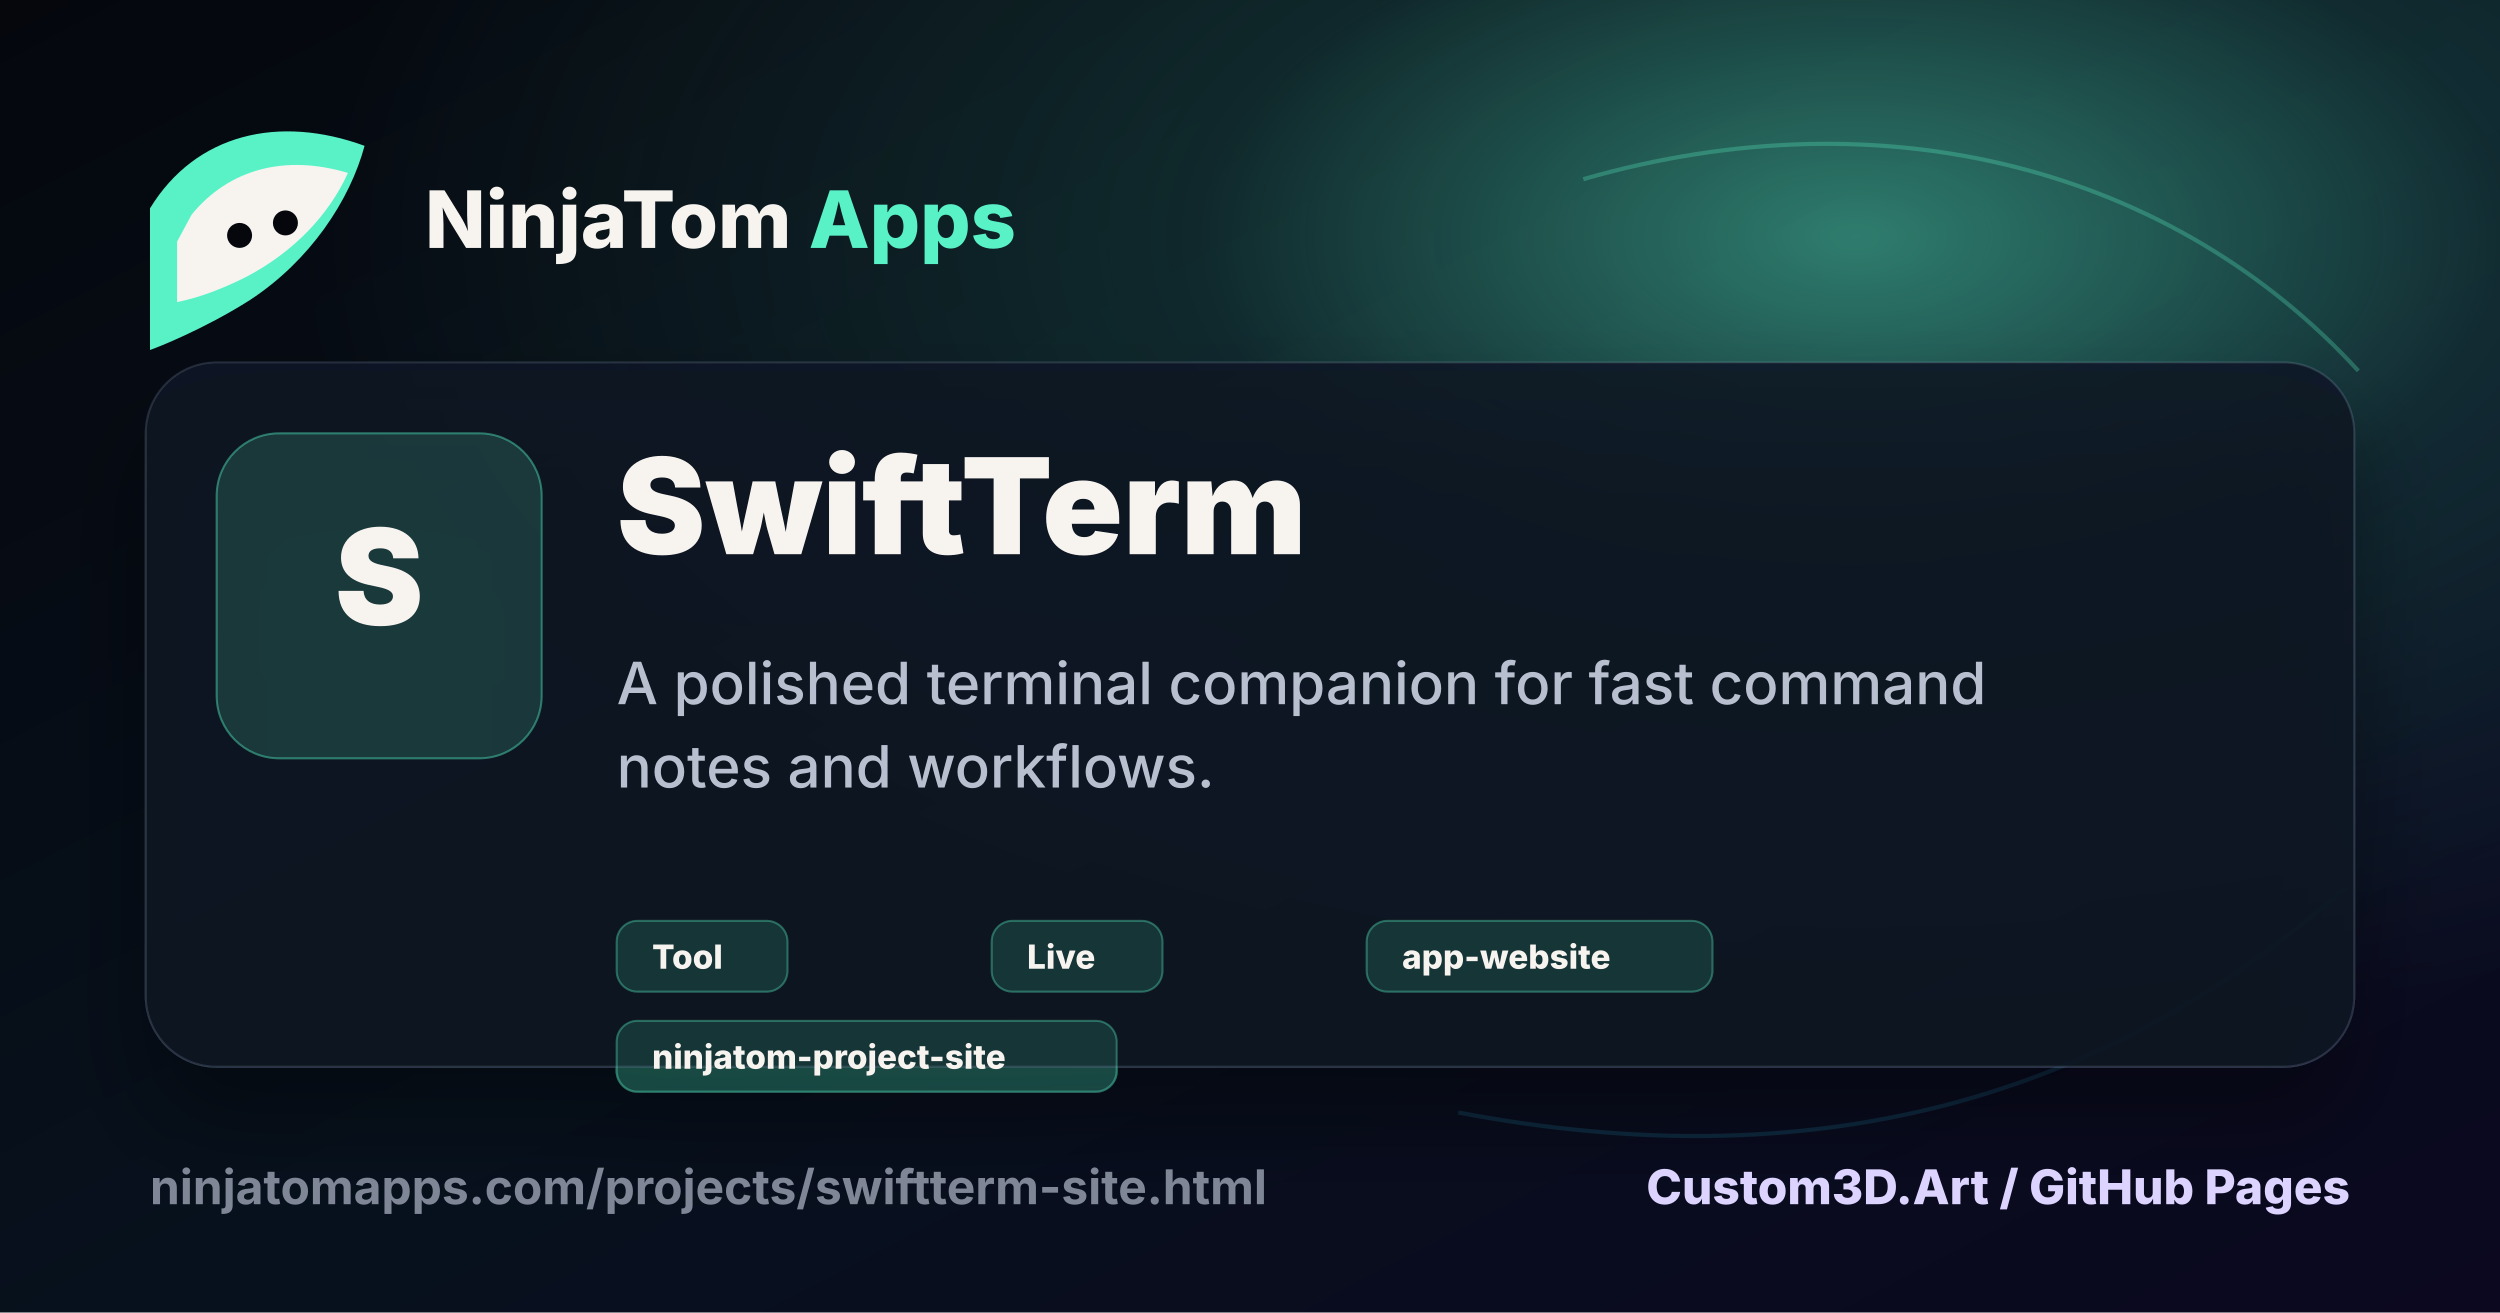
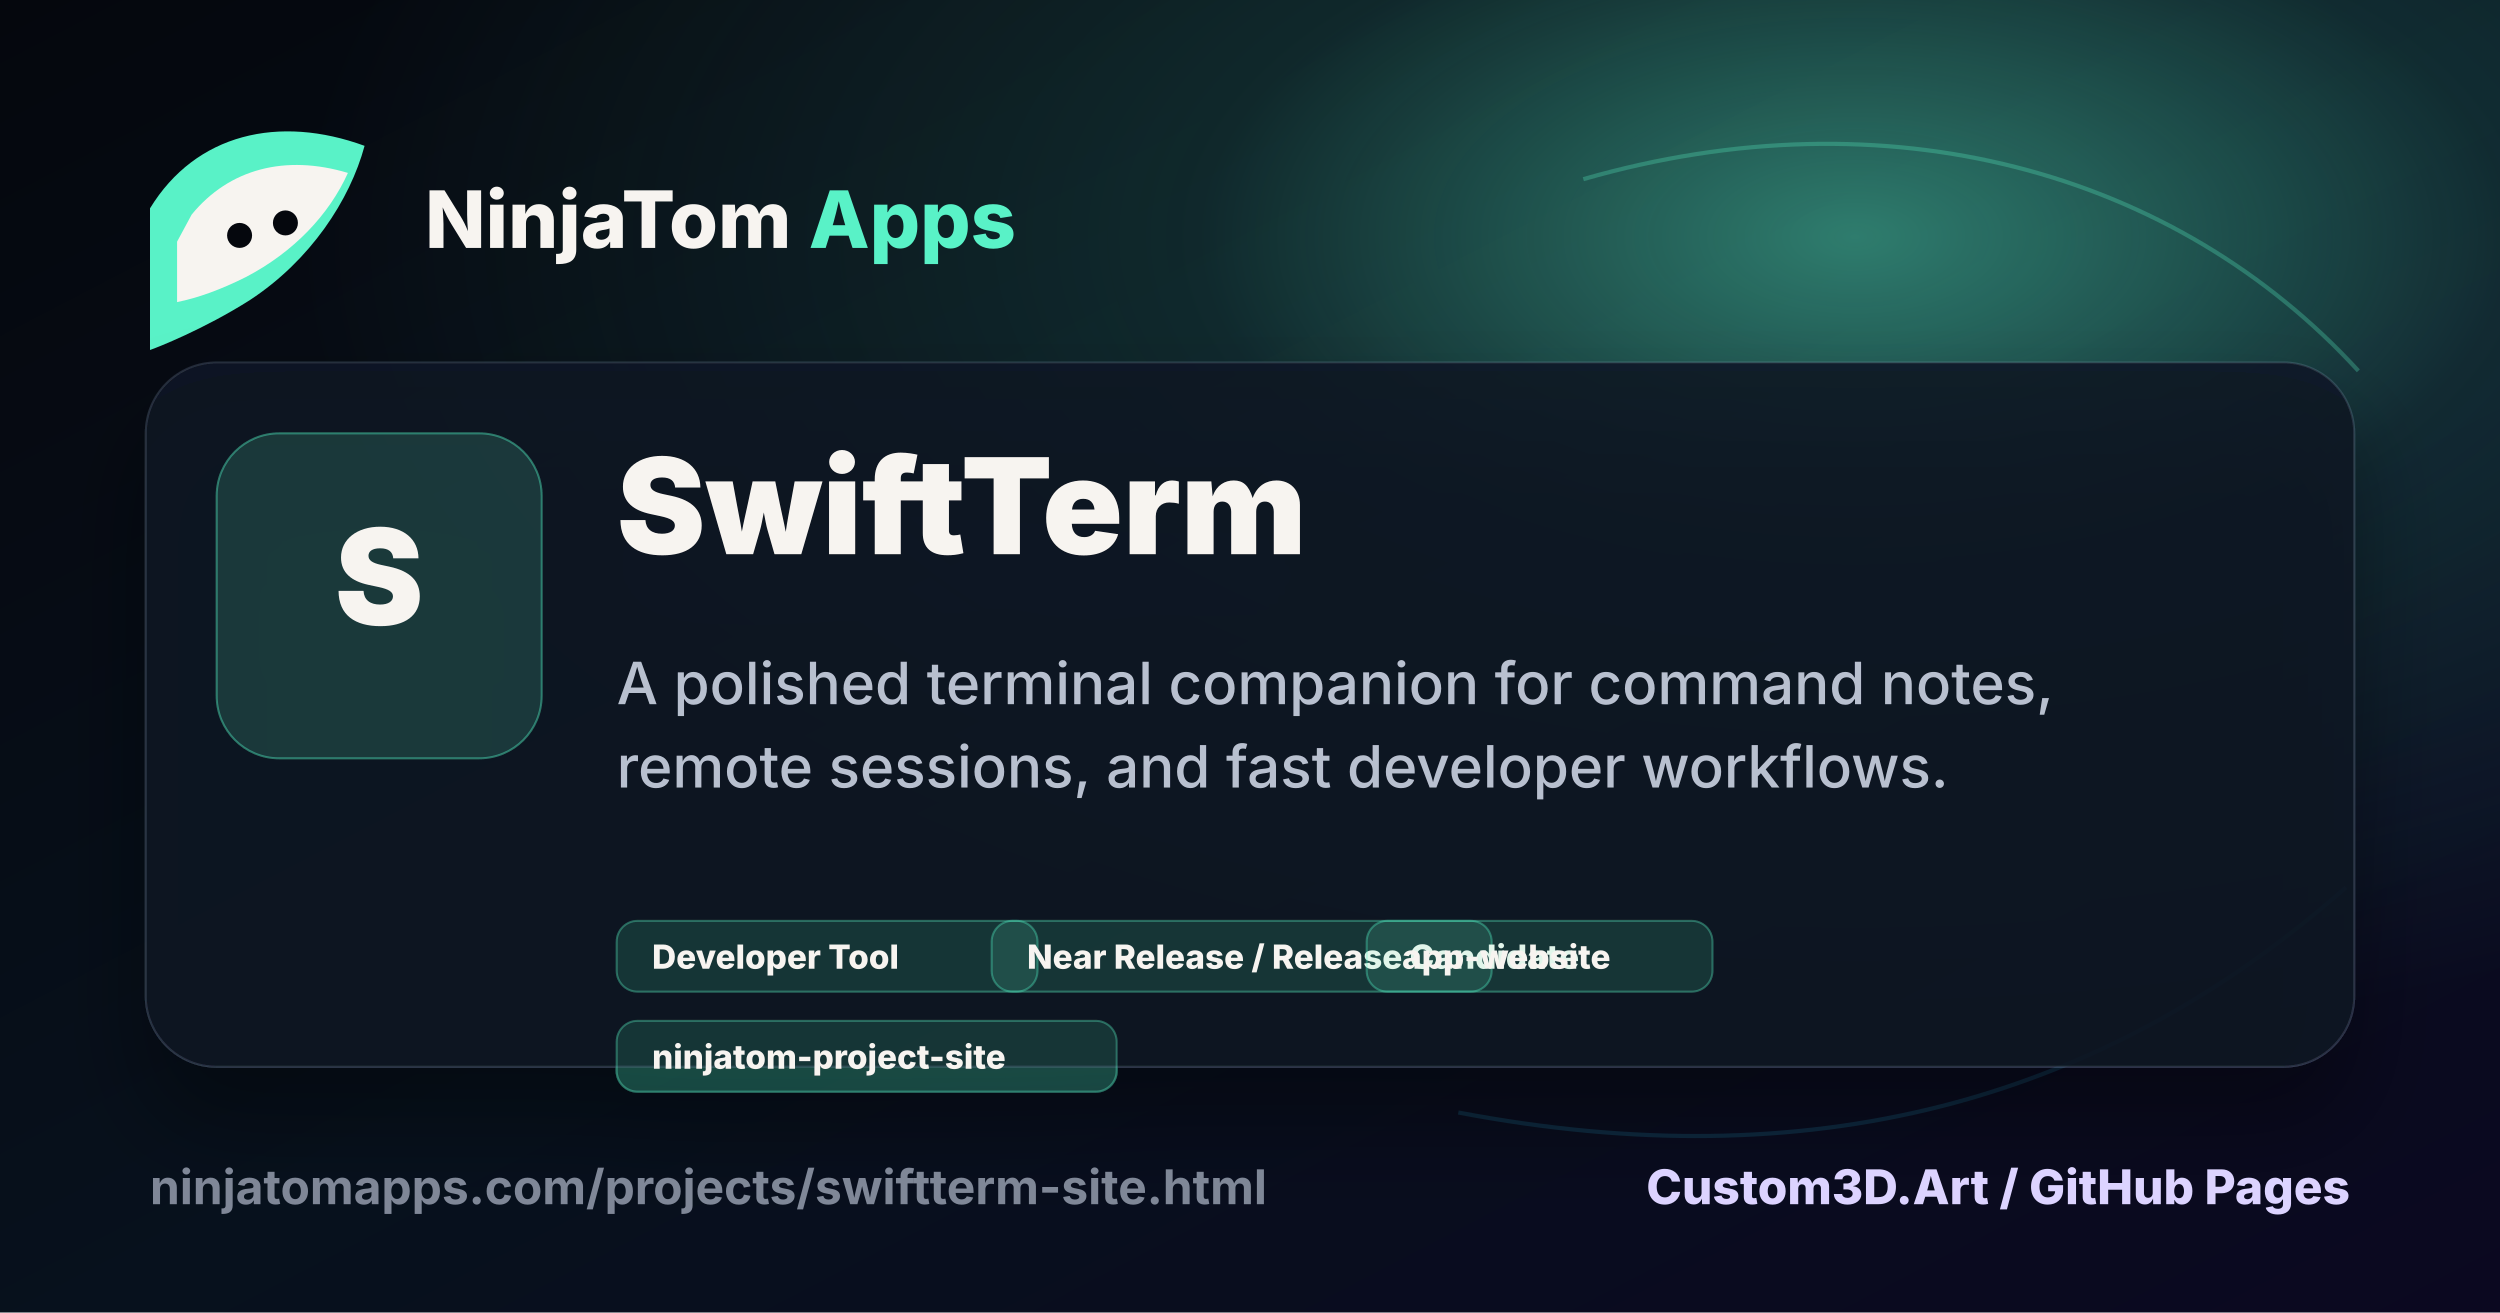
<svg xmlns="http://www.w3.org/2000/svg" width="1200" height="630" viewBox="0 0 1200 630" role="img" aria-labelledby="title desc">
  <defs>
    <linearGradient id="bg" x1="0" x2="1" y1="0" y2="1">
      <stop offset="0" stop-color="#05070d" />
      <stop offset="0.52" stop-color="#07111d" />
      <stop offset="1" stop-color="#0b0820" />
    </linearGradient>
    <radialGradient id="glow" cx="74%" cy="18%" r="62%">
      <stop offset="0" stop-color="#59F2C7" stop-opacity="0.48" />
      <stop offset="0.42" stop-color="#59F2C7" stop-opacity="0.12" />
      <stop offset="1" stop-color="#59F2C7" stop-opacity="0" />
    </radialGradient>
    <filter id="softShadow" x="-20%" y="-20%" width="140%" height="140%">
      <feDropShadow dx="0" dy="28" stdDeviation="22" flood-color="#000000" flood-opacity="0.42" />
    </filter>
  </defs>
  <rect width="1200" height="630" fill="url(#bg)" />
  <rect width="1200" height="630" fill="url(#glow)" />
  <path d="M760 86c146-42 284-4 372 92" fill="none" stroke="#59F2C7" stroke-opacity="0.28" stroke-width="2" />
  <path d="M700 534c168 32 308-4 426-108" fill="none" stroke="#2ad4ff" stroke-opacity="0.15" stroke-width="2" />
  <g transform="translate(72 64)">
    <g transform="translate(0 0)">
      <path d="M0 36C22 0 62-9 103 6c-7 26-26 55-55 74C26 94 3 103 0 104Z" fill="#59F2C7" />
      <path d="M20 39c18-22 45-29 75-20-9 20-26 38-49 50-12 6-23 10-33 12V52Z" fill="#f7f4f0" />
      <circle cx="43" cy="49" r="6" fill="#05070d" />
      <circle cx="65" cy="43" r="6" fill="#05070d" />
    </g>
    <text x="132" y="55" fill="#f7f4f0" font-family="-apple-system, BlinkMacSystemFont, 'Segoe UI', sans-serif" font-size="38" font-weight="820">NinjaTom <tspan fill="#59F2C7">Apps</tspan>
    </text>
  </g>
  <g filter="url(#softShadow)" transform="translate(70 174)">
    <rect x="0" y="0" width="1060" height="338" rx="34" fill="#0d1420" fill-opacity="0.88" stroke="#a6badc" stroke-opacity="0.18" />
    <rect x="34" y="34" width="156" height="156" rx="30" fill="#59F2C7" fill-opacity="0.16" stroke="#59F2C7" stroke-opacity="0.42" />
    <text x="112" y="126" text-anchor="middle" fill="#f7f4f0" font-family="-apple-system, BlinkMacSystemFont, 'Segoe UI', sans-serif" font-size="64" font-weight="900">S</text>
    <text x="226" y="92" fill="#f7f4f0" font-family="-apple-system, BlinkMacSystemFont, 'Segoe UI', sans-serif" font-size="64" font-weight="900" letter-spacing="0">
      <tspan x="226" dy="0">SwiftTerm</tspan>
    </text>
    <text x="226" y="164" fill="#b8c0cf" font-family="-apple-system, BlinkMacSystemFont, 'Segoe UI', sans-serif" font-size="28" font-weight="520">
-       <tspan x="226" dy="0">A polished terminal companion for fast command</tspan>
-       <tspan x="226" dy="40">notes and workflows.</tspan>
+       <tspan x="226" dy="0">A polished terminal companion for command notes,</tspan>
+       <tspan x="226" dy="40">remote sessions, and fast developer workflows.</tspan>
    </text>
    <g transform="translate(226 268)">
      <g transform="translate(0 0)">
-         <rect width="82" height="34" rx="10" fill="#59F2C7" fill-opacity="0.14" stroke="#59F2C7" stroke-opacity="0.35" />
-         <text x="17" y="23" fill="#f7f4f0" font-family="-apple-system, BlinkMacSystemFont, 'Segoe UI', sans-serif" font-size="16" font-weight="820">Tool</text>
+         <rect width="202" height="34" rx="10" fill="#59F2C7" fill-opacity="0.14" stroke="#59F2C7" stroke-opacity="0.35" />
+         <text x="17" y="23" fill="#f7f4f0" font-family="-apple-system, BlinkMacSystemFont, 'Segoe UI', sans-serif" font-size="16" font-weight="820">Developer Tool</text>
      </g>
      <g transform="translate(180 0)">
-         <rect width="82" height="34" rx="10" fill="#59F2C7" fill-opacity="0.14" stroke="#59F2C7" stroke-opacity="0.35" />
-         <text x="17" y="23" fill="#f7f4f0" font-family="-apple-system, BlinkMacSystemFont, 'Segoe UI', sans-serif" font-size="16" font-weight="820">Live</text>
+         <rect width="240" height="34" rx="10" fill="#59F2C7" fill-opacity="0.14" stroke="#59F2C7" stroke-opacity="0.35" />
+         <text x="17" y="23" fill="#f7f4f0" font-family="-apple-system, BlinkMacSystemFont, 'Segoe UI', sans-serif" font-size="16" font-weight="820">Near Release / Release Candidate</text>
      </g>
      <g transform="translate(360 0)">
        <rect width="166" height="34" rx="10" fill="#59F2C7" fill-opacity="0.14" stroke="#59F2C7" stroke-opacity="0.35" />
        <text x="17" y="23" fill="#f7f4f0" font-family="-apple-system, BlinkMacSystemFont, 'Segoe UI', sans-serif" font-size="16" font-weight="820">app-website</text>
      </g>
      <g transform="translate(0 48)">
        <rect width="240" height="34" rx="10" fill="#59F2C7" fill-opacity="0.14" stroke="#59F2C7" stroke-opacity="0.35" />
        <text x="17" y="23" fill="#f7f4f0" font-family="-apple-system, BlinkMacSystemFont, 'Segoe UI', sans-serif" font-size="16" font-weight="820">ninjatom-project-site</text>
      </g>
    </g>
  </g>
  <text x="72" y="578" fill="#7f8797" font-family="-apple-system, BlinkMacSystemFont, 'Segoe UI', sans-serif" font-size="23" font-weight="680">ninjatomapps.com/projects/swiftterm-site.html</text>
  <text x="1128" y="578" text-anchor="end" fill="#dcd3ff" font-family="-apple-system, BlinkMacSystemFont, 'Segoe UI', sans-serif" font-size="23" font-weight="760">Custom3D.Art / GitHub Pages</text>
</svg>
